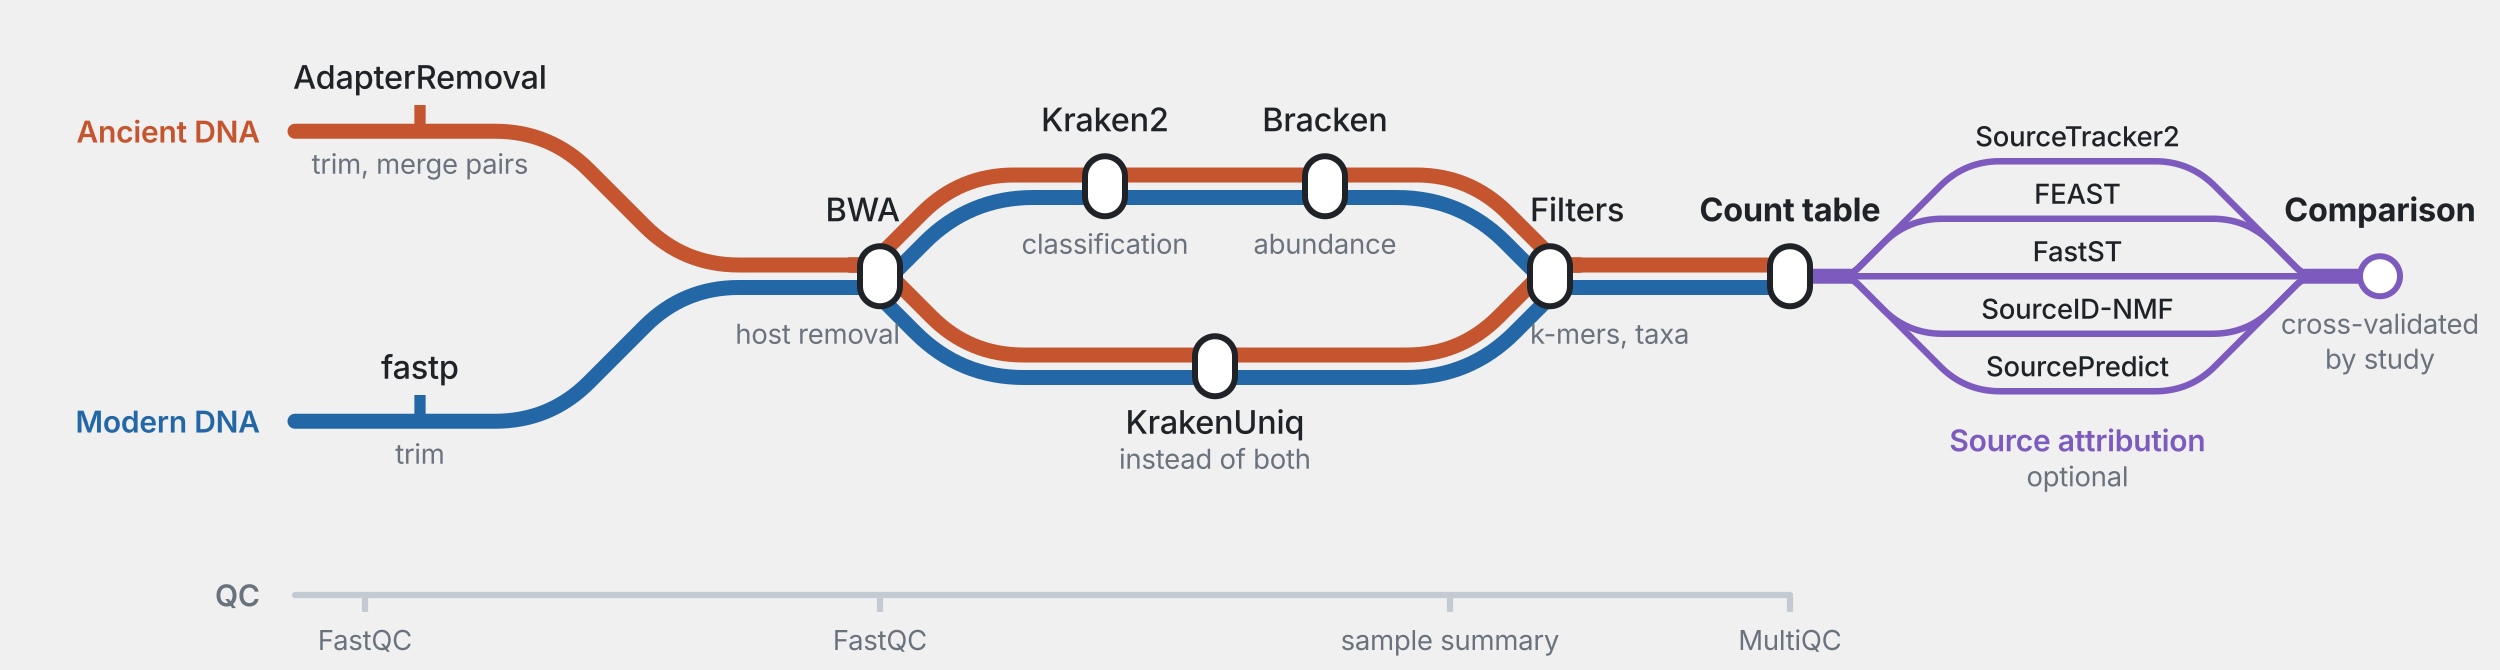
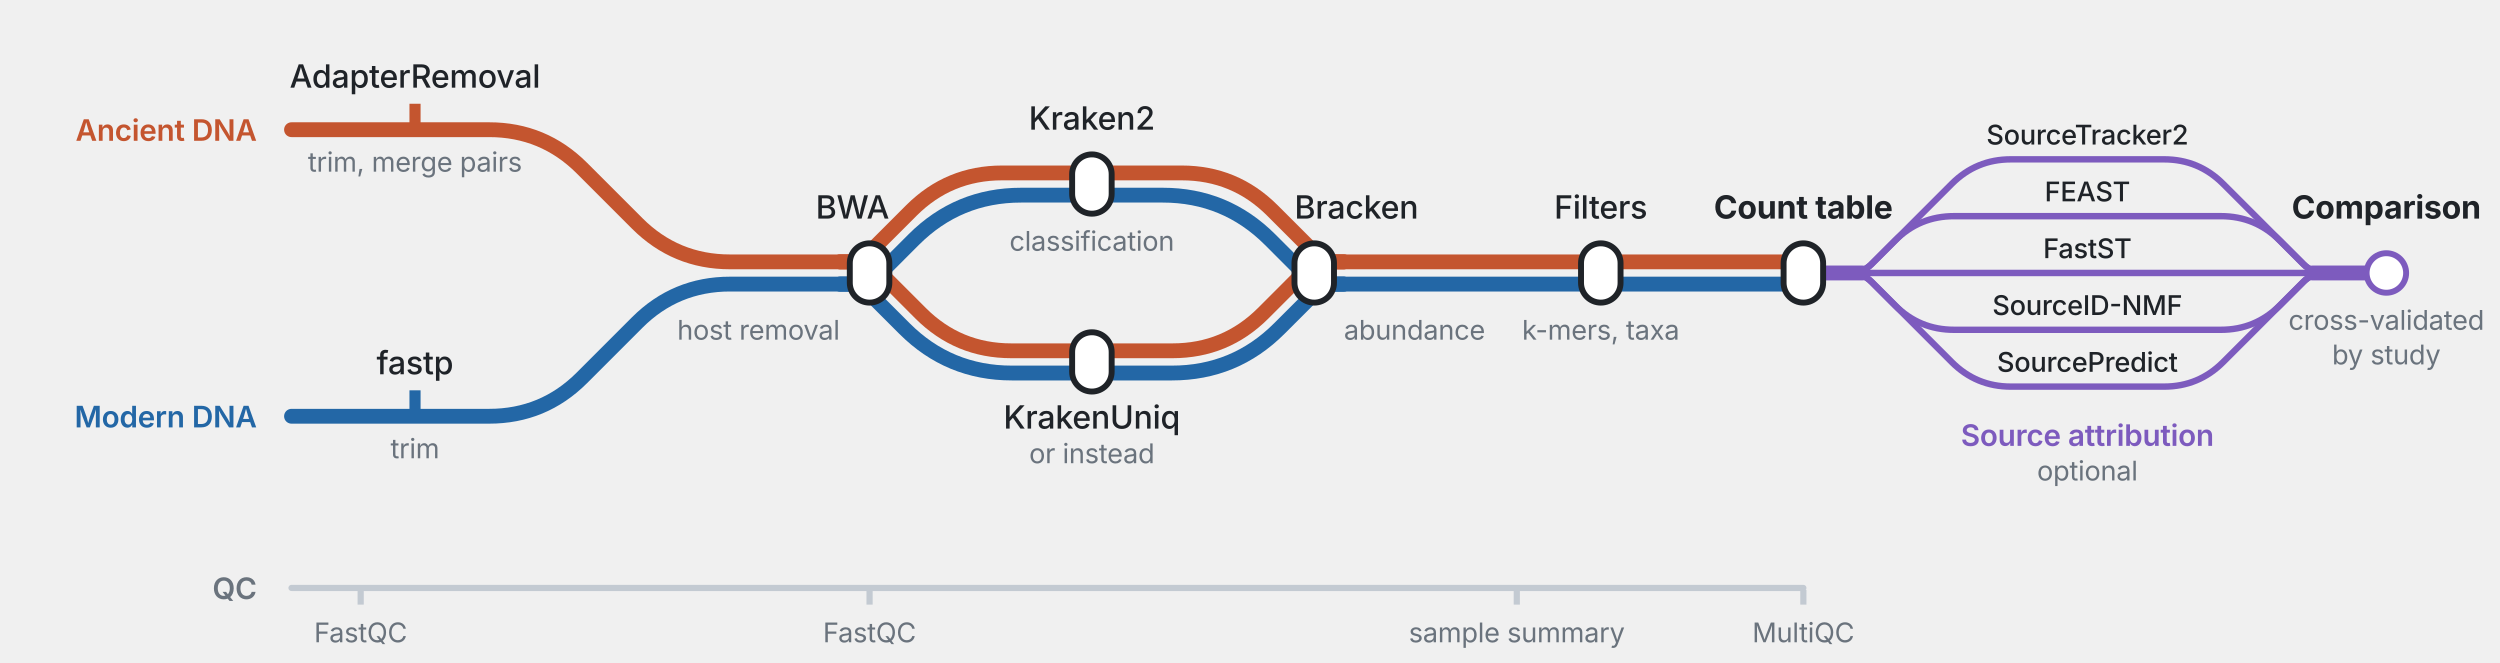
- <svg xmlns="http://www.w3.org/2000/svg" viewBox="0 0 1000 268" width="1000" height="268" font-family="Inter,ui-sans-serif,-apple-system,BlinkMacSystemFont,Segoe UI,Helvetica,Arial,sans-serif">
-   <path d="M118 238 H716" stroke="#c3cad2" stroke-width="2.5" stroke-linecap="round" stroke-linejoin="round" fill="none" />
+ <svg xmlns="http://www.w3.org/2000/svg" viewBox="0 0 1012 268" width="1012" height="268" font-family="Inter,ui-sans-serif,-apple-system,BlinkMacSystemFont,Segoe UI,Helvetica,Arial,sans-serif">
+   <path d="M118 238 H730" stroke="#c3cad2" stroke-width="2.5" stroke-linecap="round" stroke-linejoin="round" fill="none" />
  <text x="104.0" y="242.5" text-anchor="end" font-size="12" font-weight="600" letter-spacing="-0.1" fill="#6a737d">QC</text>
  <path d="M146 238.75 V244.75" stroke="#c3cad2" stroke-width="2.5" fill="none" />
  <text x="146.0" y="260.0" text-anchor="middle" font-size="11" font-weight="400" letter-spacing="-0.1" fill="#6a737d">FastQC</text>
  <path d="M352 238.75 V244.75" stroke="#c3cad2" stroke-width="2.5" fill="none" />
  <text x="352.0" y="260.0" text-anchor="middle" font-size="11" font-weight="400" letter-spacing="-0.1" fill="#6a737d">FastQC</text>
-   <path d="M580 238.75 V244.75" stroke="#c3cad2" stroke-width="2.5" fill="none" />
-   <text x="580.0" y="260.0" text-anchor="middle" font-size="11" font-weight="400" letter-spacing="-0.1" fill="#6a737d">sample summary</text>
-   <path d="M716 238.75 V244.75" stroke="#c3cad2" stroke-width="2.5" fill="none" />
-   <text x="716.0" y="260.0" text-anchor="middle" font-size="11" font-weight="400" letter-spacing="-0.1" fill="#6a737d">MultiQC</text>
-   <path d="M730.00 110.50 L735.00 110.50 Q740.00 110.50 743.54 106.96 L776.10 74.40 Q786.00 64.50 800.00 64.50 L862.00 64.50 Q876.00 64.50 885.90 74.40 L918.46 106.96 Q922.00 110.50 927.00 110.50 L932.00 110.50" stroke="#7d5bbe" stroke-width="2.6" stroke-linecap="round" stroke-linejoin="round" fill="none" />
-   <text x="831.0" y="58.5" text-anchor="middle" font-size="11" font-weight="500" letter-spacing="-0.1" fill="#1f2328">SourceTracker2</text>
-   <path d="M730.00 110.50 L735.00 110.50 Q740.00 110.50 743.54 106.96 L753.10 97.40 Q763.00 87.50 777.00 87.50 L885.00 87.50 Q899.00 87.50 908.90 97.40 L918.46 106.96 Q922.00 110.50 927.00 110.50 L932.00 110.50" stroke="#7d5bbe" stroke-width="2.6" stroke-linecap="round" stroke-linejoin="round" fill="none" />
-   <text x="831.0" y="81.5" text-anchor="middle" font-size="11" font-weight="500" letter-spacing="-0.1" fill="#1f2328">FEAST</text>
-   <path d="M740 110.5 H922" stroke="#7d5bbe" stroke-width="2.6" stroke-linecap="round" stroke-linejoin="round" fill="none" />
-   <text x="831.0" y="104.5" text-anchor="middle" font-size="11" font-weight="500" letter-spacing="-0.1" fill="#1f2328">FastST</text>
-   <path d="M730.00 110.50 L735.00 110.50 Q740.00 110.50 743.54 114.04 L753.10 123.60 Q763.00 133.50 777.00 133.50 L885.00 133.50 Q899.00 133.50 908.90 123.60 L918.46 114.04 Q922.00 110.50 927.00 110.50 L932.00 110.50" stroke="#7d5bbe" stroke-width="2.6" stroke-linecap="round" stroke-linejoin="round" fill="none" />
-   <text x="831.0" y="127.5" text-anchor="middle" font-size="11" font-weight="500" letter-spacing="-0.1" fill="#1f2328">SourceID-NMF</text>
-   <path d="M730.00 110.50 L735.00 110.50 Q740.00 110.50 743.54 114.04 L776.10 146.60 Q786.00 156.50 800.00 156.50 L862.00 156.50 Q876.00 156.50 885.90 146.60 L918.46 114.04 Q922.00 110.50 927.00 110.50 L932.00 110.50" stroke="#7d5bbe" stroke-width="2.6" stroke-linecap="round" stroke-linejoin="round" fill="none" />
-   <text x="831.0" y="150.5" text-anchor="middle" font-size="11" font-weight="500" letter-spacing="-0.1" fill="#1f2328">SourcePredict</text>
-   <path d="M716 110.5 H740" stroke="#7d5bbe" stroke-width="6" stroke-linecap="round" stroke-linejoin="round" fill="none" />
-   <path d="M922 110.5 H952" stroke="#7d5bbe" stroke-width="6" stroke-linecap="round" stroke-linejoin="round" fill="none" />
-   <text x="831.0" y="180.5" text-anchor="middle" font-size="12" font-weight="600" letter-spacing="-0.1" fill="#7d5bbe">Source attribution</text>
-   <text x="831.0" y="194.5" text-anchor="middle" font-size="11" font-weight="400" letter-spacing="-0.1" fill="#6a737d">optional</text>
+   <path d="M614 238.75 V244.75" stroke="#c3cad2" stroke-width="2.5" fill="none" />
+   <text x="614.0" y="260.0" text-anchor="middle" font-size="11" font-weight="400" letter-spacing="-0.1" fill="#6a737d">sample summary</text>
+   <path d="M730 238.75 V244.75" stroke="#c3cad2" stroke-width="2.5" fill="none" />
+   <text x="730.0" y="260.0" text-anchor="middle" font-size="11" font-weight="400" letter-spacing="-0.1" fill="#6a737d">MultiQC</text>
+   <path d="M744.00 110.50 L749.00 110.50 Q754.00 110.50 757.54 106.96 L790.10 74.40 Q800.00 64.50 814.00 64.50 L876.00 64.50 Q890.00 64.50 899.90 74.40 L932.46 106.96 Q936.00 110.50 941.00 110.50 L946.00 110.50" stroke="#7d5bbe" stroke-width="2.6" stroke-linecap="round" stroke-linejoin="round" fill="none" />
+   <text x="845.0" y="58.5" text-anchor="middle" font-size="11" font-weight="500" letter-spacing="-0.1" fill="#1f2328">SourceTracker2</text>
+   <path d="M744.00 110.50 L749.00 110.50 Q754.00 110.50 757.54 106.96 L767.10 97.40 Q777.00 87.50 791.00 87.50 L899.00 87.50 Q913.00 87.50 922.90 97.40 L932.46 106.96 Q936.00 110.50 941.00 110.50 L946.00 110.50" stroke="#7d5bbe" stroke-width="2.6" stroke-linecap="round" stroke-linejoin="round" fill="none" />
+   <text x="845.0" y="81.5" text-anchor="middle" font-size="11" font-weight="500" letter-spacing="-0.1" fill="#1f2328">FEAST</text>
+   <path d="M754 110.5 H936" stroke="#7d5bbe" stroke-width="2.6" stroke-linecap="round" stroke-linejoin="round" fill="none" />
+   <text x="845.0" y="104.5" text-anchor="middle" font-size="11" font-weight="500" letter-spacing="-0.1" fill="#1f2328">FastST</text>
+   <path d="M744.00 110.50 L749.00 110.50 Q754.00 110.50 757.54 114.04 L767.10 123.60 Q777.00 133.50 791.00 133.50 L899.00 133.50 Q913.00 133.50 922.90 123.60 L932.46 114.04 Q936.00 110.50 941.00 110.50 L946.00 110.50" stroke="#7d5bbe" stroke-width="2.6" stroke-linecap="round" stroke-linejoin="round" fill="none" />
+   <text x="845.0" y="127.5" text-anchor="middle" font-size="11" font-weight="500" letter-spacing="-0.1" fill="#1f2328">SourceID-NMF</text>
+   <path d="M744.00 110.50 L749.00 110.50 Q754.00 110.50 757.54 114.04 L790.10 146.60 Q800.00 156.50 814.00 156.50 L876.00 156.50 Q890.00 156.50 899.90 146.60 L932.46 114.04 Q936.00 110.50 941.00 110.50 L946.00 110.50" stroke="#7d5bbe" stroke-width="2.6" stroke-linecap="round" stroke-linejoin="round" fill="none" />
+   <text x="845.0" y="150.5" text-anchor="middle" font-size="11" font-weight="500" letter-spacing="-0.1" fill="#1f2328">SourcePredict</text>
+   <path d="M730 110.5 H754" stroke="#7d5bbe" stroke-width="6" stroke-linecap="round" stroke-linejoin="round" fill="none" />
+   <path d="M936 110.5 H966" stroke="#7d5bbe" stroke-width="6" stroke-linecap="round" stroke-linejoin="round" fill="none" />
+   <text x="845.0" y="180.5" text-anchor="middle" font-size="12" font-weight="600" letter-spacing="-0.1" fill="#7d5bbe">Source attribution</text>
+   <text x="845.0" y="194.5" text-anchor="middle" font-size="11" font-weight="400" letter-spacing="-0.1" fill="#6a737d">optional</text>
  <path d="M118.00 52.50 L198.00 52.50 Q220.00 52.50 235.56 68.06 L257.94 90.44 Q273.50 106.00 295.50 106.00 L352.00 106.00" stroke="#c4552f" stroke-width="6" stroke-linecap="round" stroke-linejoin="round" fill="none" />
  <path d="M118.00 168.50 L198.00 168.50 Q220.00 168.50 235.56 152.94 L257.94 130.56 Q273.50 115.00 295.50 115.00 L352.00 115.00" stroke="#2367a6" stroke-width="6" stroke-linecap="round" stroke-linejoin="round" fill="none" />
-   <path d="M340.00 106.00 L344.07 106.00 Q348.14 106.00 351.01 103.12 L368.93 85.20 Q384.14 70.00 405.64 70.00 L566.36 70.00 Q587.86 70.00 603.07 85.20 L620.99 103.12 Q623.86 106.00 627.93 106.00 L632.00 106.00" stroke="#c4552f" stroke-width="6" stroke-linecap="round" stroke-linejoin="round" fill="none" />
-   <path d="M340.00 115.00 L345.93 115.00 Q351.86 115.00 356.06 110.81 L369.86 97.00 Q387.86 79.00 413.32 79.00 L558.68 79.00 Q584.14 79.00 602.14 97.00 L615.94 110.81 Q620.14 115.00 626.07 115.00 L632.00 115.00" stroke="#2367a6" stroke-width="6" stroke-linecap="round" stroke-linejoin="round" fill="none" />
-   <path d="M340.00 106.00 L345.93 106.00 Q351.86 106.00 356.06 110.19 L372.66 126.80 Q387.86 142.00 409.36 142.00 L562.64 142.00 Q584.14 142.00 599.34 126.80 L615.94 110.19 Q620.14 106.00 626.07 106.00 L632.00 106.00" stroke="#c4552f" stroke-width="6" stroke-linecap="round" stroke-linejoin="round" fill="none" />
-   <path d="M340.00 115.00 L344.07 115.00 Q348.14 115.00 351.01 117.88 L366.14 133.00 Q384.14 151.00 409.59 151.00 L562.41 151.00 Q587.86 151.00 605.86 133.00 L620.99 117.88 Q623.86 115.00 627.93 115.00 L632.00 115.00" stroke="#2367a6" stroke-width="6" stroke-linecap="round" stroke-linejoin="round" fill="none" />
-   <path d="M620 106.0 H716" stroke="#c4552f" stroke-width="6" stroke-linecap="round" stroke-linejoin="round" fill="none" />
-   <path d="M620 115.0 H716" stroke="#2367a6" stroke-width="6" stroke-linecap="round" stroke-linejoin="round" fill="none" />
+   <path d="M340.00 106.00 L344.07 106.00 Q348.14 106.00 351.01 103.12 L368.93 85.20 Q384.14 70.00 405.64 70.00 L478.36 70.00 Q499.86 70.00 515.07 85.20 L532.99 103.12 Q535.86 106.00 539.93 106.00 L544.00 106.00" stroke="#c4552f" stroke-width="6" stroke-linecap="round" stroke-linejoin="round" fill="none" />
+   <path d="M340.00 115.00 L345.93 115.00 Q351.86 115.00 356.06 110.81 L369.86 97.00 Q387.86 79.00 413.32 79.00 L470.68 79.00 Q496.14 79.00 514.14 97.00 L527.94 110.81 Q532.14 115.00 538.07 115.00 L544.00 115.00" stroke="#2367a6" stroke-width="6" stroke-linecap="round" stroke-linejoin="round" fill="none" />
+   <path d="M340.00 106.00 L345.93 106.00 Q351.86 106.00 356.06 110.19 L372.66 126.80 Q387.86 142.00 409.36 142.00 L474.64 142.00 Q496.14 142.00 511.34 126.80 L527.94 110.19 Q532.14 106.00 538.07 106.00 L544.00 106.00" stroke="#c4552f" stroke-width="6" stroke-linecap="round" stroke-linejoin="round" fill="none" />
+   <path d="M340.00 115.00 L344.07 115.00 Q348.14 115.00 351.01 117.88 L366.14 133.00 Q384.14 151.00 409.59 151.00 L474.41 151.00 Q499.86 151.00 517.86 133.00 L532.99 117.88 Q535.86 115.00 539.93 115.00 L544.00 115.00" stroke="#2367a6" stroke-width="6" stroke-linecap="round" stroke-linejoin="round" fill="none" />
+   <path d="M532 106.0 H730" stroke="#c4552f" stroke-width="6" stroke-linecap="round" stroke-linejoin="round" fill="none" />
+   <path d="M532 115.0 H730" stroke="#2367a6" stroke-width="6" stroke-linecap="round" stroke-linejoin="round" fill="none" />
  <text x="104.0" y="57.0" text-anchor="end" font-size="12" font-weight="600" letter-spacing="-0.1" fill="#c4552f">Ancient DNA</text>
  <text x="104.0" y="173.0" text-anchor="end" font-size="12" font-weight="600" letter-spacing="-0.1" fill="#2367a6">Modern DNA</text>
  <path d="M168 50.0 V42.0" stroke="#c4552f" stroke-width="4.5" fill="none" />
  <text x="168.0" y="35.5" text-anchor="middle" font-size="13" font-weight="500" letter-spacing="-0.1" fill="#1f2328">AdapterRemoval</text>
  <text x="168.0" y="69.5" text-anchor="middle" font-size="11" font-weight="400" letter-spacing="-0.1" fill="#6a737d">trim, merge pairs</text>
  <path d="M168 166.0 V158.0" stroke="#2367a6" stroke-width="4.5" fill="none" />
  <text x="168.0" y="151.5" text-anchor="middle" font-size="13" font-weight="500" letter-spacing="-0.1" fill="#1f2328">fastp</text>
  <text x="168.0" y="185.5" text-anchor="middle" font-size="11" font-weight="400" letter-spacing="-0.1" fill="#6a737d">trim</text>
  <rect x="344" y="98.50" width="16" height="24" rx="8" fill="#ffffff" stroke="#1f2328" stroke-width="2.4" />
  <text x="360.0" y="88.5" text-anchor="end" font-size="13" font-weight="500" letter-spacing="-0.1" fill="#1f2328">BWA</text>
-   <text x="360.0" y="137.5" text-anchor="end" font-size="11" font-weight="400" letter-spacing="-0.1" fill="#6a737d">host removal</text>
-   <rect x="612" y="98.50" width="16" height="24" rx="8" fill="#ffffff" stroke="#1f2328" stroke-width="2.4" />
-   <text x="612.0" y="88.5" text-anchor="start" font-size="13" font-weight="500" letter-spacing="-0.1" fill="#1f2328">Filters</text>
-   <text x="612.0" y="137.5" text-anchor="start" font-size="11" font-weight="400" letter-spacing="-0.1" fill="#6a737d">k-mers, taxa</text>
+   <text x="340.0" y="137.5" text-anchor="end" font-size="11" font-weight="400" letter-spacing="-0.1" fill="#6a737d">host removal</text>
+   <rect x="524" y="98.50" width="16" height="24" rx="8" fill="#ffffff" stroke="#1f2328" stroke-width="2.4" />
+   <text x="524.0" y="88.5" text-anchor="start" font-size="13" font-weight="500" letter-spacing="-0.1" fill="#1f2328">Bracken</text>
+   <text x="544.0" y="137.5" text-anchor="start" font-size="11" font-weight="400" letter-spacing="-0.1" fill="#6a737d">abundance</text>
+   <rect x="640" y="98.50" width="16" height="24" rx="8" fill="#ffffff" stroke="#1f2328" stroke-width="2.4" />
+   <text x="648.0" y="88.5" text-anchor="middle" font-size="13" font-weight="500" letter-spacing="-0.1" fill="#1f2328">Filters</text>
+   <text x="648.0" y="137.5" text-anchor="middle" font-size="11" font-weight="400" letter-spacing="-0.1" fill="#6a737d">k-mers, taxa</text>
  <rect x="434" y="62.50" width="16" height="24" rx="8" fill="#ffffff" stroke="#1f2328" stroke-width="2.4" />
  <text x="442.0" y="52.5" text-anchor="middle" font-size="13" font-weight="500" letter-spacing="-0.1" fill="#1f2328">Kraken2</text>
  <text x="442.0" y="101.5" text-anchor="middle" font-size="11" font-weight="400" letter-spacing="-0.1" fill="#6a737d">classification</text>
-   <rect x="522" y="62.50" width="16" height="24" rx="8" fill="#ffffff" stroke="#1f2328" stroke-width="2.4" />
-   <text x="530.0" y="52.5" text-anchor="middle" font-size="13" font-weight="500" letter-spacing="-0.1" fill="#1f2328">Bracken</text>
-   <text x="530.0" y="101.5" text-anchor="middle" font-size="11" font-weight="400" letter-spacing="-0.1" fill="#6a737d">abundance</text>
-   <rect x="478" y="134.50" width="16" height="24" rx="8" fill="#ffffff" stroke="#1f2328" stroke-width="2.4" />
-   <text x="486.0" y="173.5" text-anchor="middle" font-size="13" font-weight="500" letter-spacing="-0.1" fill="#1f2328">KrakenUniq</text>
-   <text x="486.0" y="187.5" text-anchor="middle" font-size="11" font-weight="400" letter-spacing="-0.1" fill="#6a737d">instead of both</text>
-   <rect x="708" y="98.50" width="16" height="24" rx="8" fill="#ffffff" stroke="#1f2328" stroke-width="2.4" />
-   <text x="716.0" y="88.5" text-anchor="middle" font-size="13" font-weight="650" letter-spacing="-0.1" fill="#1f2328">Count table</text>
-   <rect x="944" y="102.5" width="16" height="16" rx="8" fill="#ffffff" stroke="#7d5bbe" stroke-width="2.4" />
-   <text x="952.0" y="88.5" text-anchor="middle" font-size="13" font-weight="650" letter-spacing="-0.1" fill="#1f2328">Comparison</text>
-   <text x="952.0" y="133.5" text-anchor="middle" font-size="11" font-weight="400" letter-spacing="-0.1" fill="#6a737d">cross-validated</text>
-   <text x="952.0" y="147.5" text-anchor="middle" font-size="11" font-weight="400" letter-spacing="-0.1" fill="#6a737d">by study</text>
+   <rect x="434" y="134.50" width="16" height="24" rx="8" fill="#ffffff" stroke="#1f2328" stroke-width="2.4" />
+   <text x="442.0" y="173.5" text-anchor="middle" font-size="13" font-weight="500" letter-spacing="-0.1" fill="#1f2328">KrakenUniq</text>
+   <text x="442.0" y="187.5" text-anchor="middle" font-size="11" font-weight="400" letter-spacing="-0.1" fill="#6a737d">or instead</text>
+   <rect x="722" y="98.50" width="16" height="24" rx="8" fill="#ffffff" stroke="#1f2328" stroke-width="2.4" />
+   <text x="730.0" y="88.5" text-anchor="middle" font-size="13" font-weight="650" letter-spacing="-0.1" fill="#1f2328">Count table</text>
+   <rect x="958" y="102.5" width="16" height="16" rx="8" fill="#ffffff" stroke="#7d5bbe" stroke-width="2.4" />
+   <text x="966.0" y="88.5" text-anchor="middle" font-size="13" font-weight="650" letter-spacing="-0.1" fill="#1f2328">Comparison</text>
+   <text x="966.0" y="133.5" text-anchor="middle" font-size="11" font-weight="400" letter-spacing="-0.1" fill="#6a737d">cross-validated</text>
+   <text x="966.0" y="147.5" text-anchor="middle" font-size="11" font-weight="400" letter-spacing="-0.1" fill="#6a737d">by study</text>
</svg>
